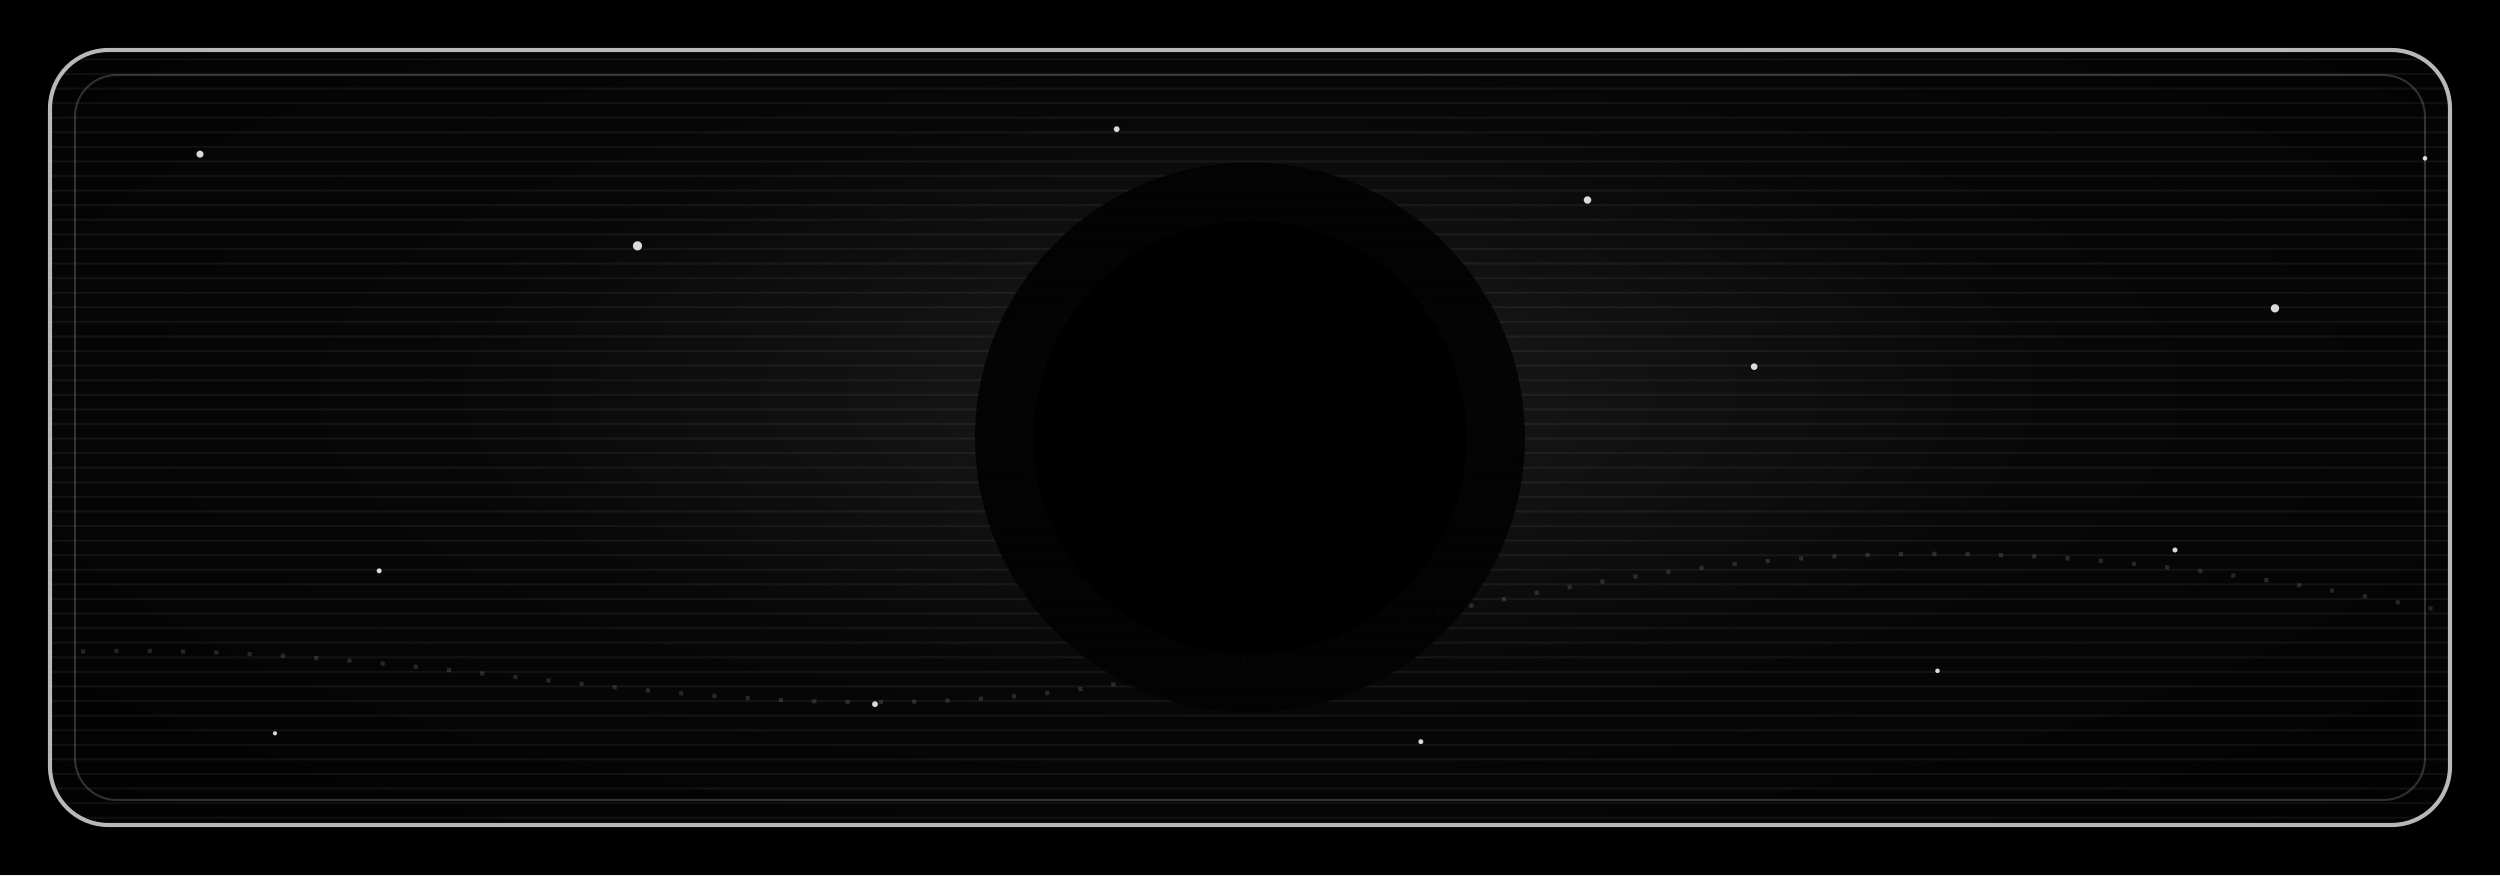
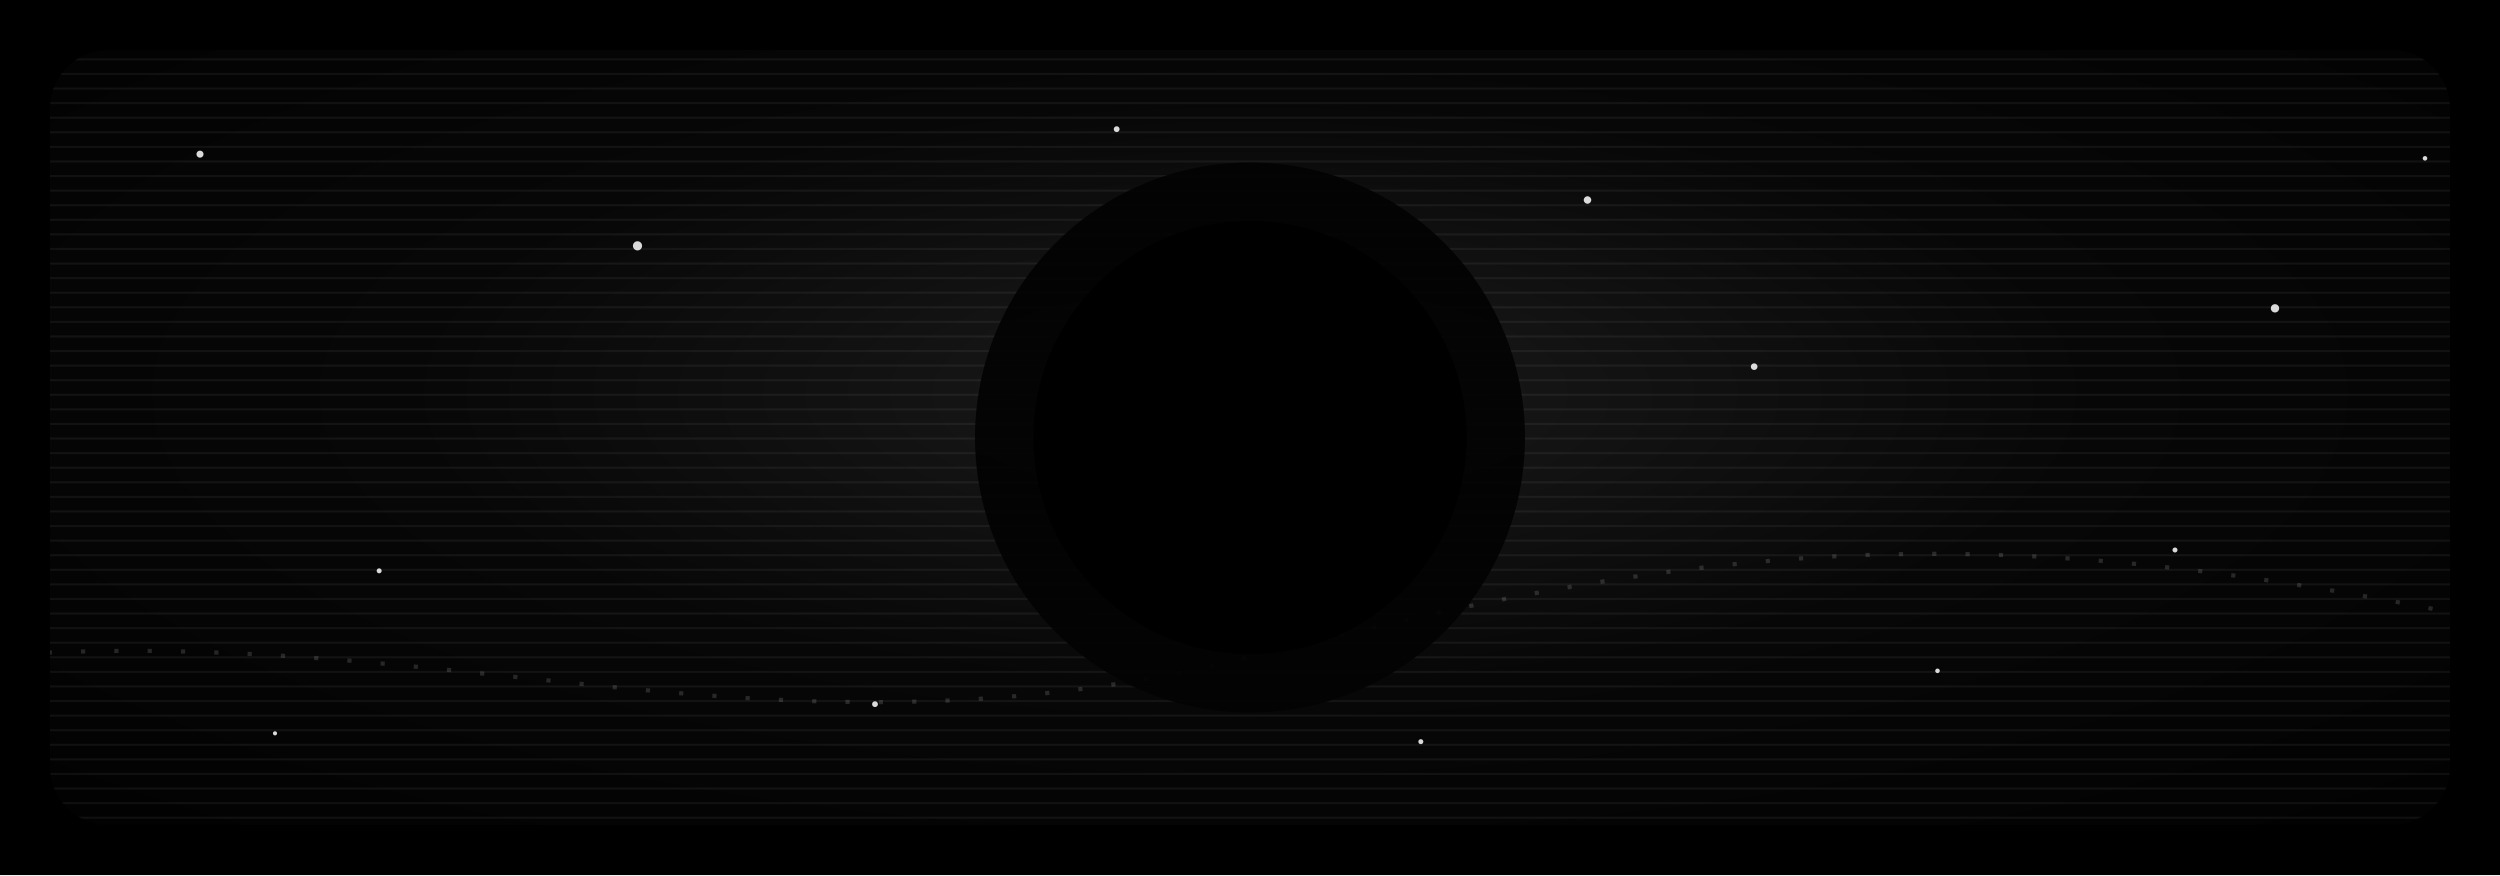
<svg xmlns="http://www.w3.org/2000/svg" width="1200" height="420" viewBox="0 0 1200 420" role="img" aria-labelledby="title desc">
  <defs>
    <radialGradient id="void" cx="50%" cy="45%" r="80%">
      <stop offset="0%" stop-color="#1b1b1b" />
      <stop offset="42%" stop-color="#070707" />
      <stop offset="100%" stop-color="#000000" />
    </radialGradient>
    <pattern id="scan" width="1" height="7" patternUnits="userSpaceOnUse">
      <rect width="1" height="1" fill="#ffffff" opacity="0.09" />
    </pattern>
    <clipPath id="frame">
      <rect x="24" y="24" width="1152" height="372" rx="28" />
    </clipPath>
  </defs>
  <rect width="1200" height="420" fill="#000" />
  <g clip-path="url(#frame)">
    <rect width="1200" height="420" fill="url(#void)" />
    <g opacity="0.85">
      <g>
        <animateTransform attributeName="transform" type="translate" values="0 0;-120 40;0 0" dur="28s" repeatCount="indefinite" />
        <circle cx="96" cy="74" r="1.7" fill="#fff">
          <animate attributeName="opacity" values="0.15;0.95;0.15" dur="3.4s" repeatCount="indefinite" />
        </circle>
        <circle cx="182" cy="274" r="1.2" fill="#fff">
          <animate attributeName="opacity" values="0.9;0.2;0.9" dur="2.7s" repeatCount="indefinite" />
        </circle>
        <circle cx="306" cy="118" r="2.2" fill="#fff">
          <animate attributeName="opacity" values="0.25;1;0.25" dur="4.2s" repeatCount="indefinite" />
        </circle>
        <circle cx="420" cy="338" r="1.4" fill="#fff">
          <animate attributeName="opacity" values="1;0.18;1" dur="3.1s" repeatCount="indefinite" />
        </circle>
        <circle cx="762" cy="96" r="1.8" fill="#fff">
          <animate attributeName="opacity" values="0.2;0.9;0.2" dur="3.8s" repeatCount="indefinite" />
        </circle>
        <circle cx="930" cy="322" r="1.1" fill="#fff">
          <animate attributeName="opacity" values="0.85;0.15;0.85" dur="2.9s" repeatCount="indefinite" />
        </circle>
        <circle cx="1092" cy="148" r="2" fill="#fff">
          <animate attributeName="opacity" values="0.18;0.95;0.18" dur="3.6s" repeatCount="indefinite" />
        </circle>
      </g>
      <g>
        <animateTransform attributeName="transform" type="translate" values="0 0;90 -22;0 0" dur="34s" repeatCount="indefinite" />
        <circle cx="132" cy="352" r="1" fill="#fff" />
        <circle cx="536" cy="62" r="1.4" fill="#fff" />
        <circle cx="682" cy="356" r="1.2" fill="#fff" />
        <circle cx="842" cy="176" r="1.6" fill="#fff" />
        <circle cx="1044" cy="264" r="1.2" fill="#fff" />
        <circle cx="1164" cy="76" r="1.1" fill="#fff" />
      </g>
    </g>
    <path d="M-120 330 C180 272, 338 382, 606 314 S1006 250,1320 326" fill="none" stroke="#fff" stroke-opacity="0.14" stroke-width="2" stroke-dasharray="2 14">
      <animate attributeName="stroke-dashoffset" values="0;-96" dur="9s" repeatCount="indefinite" />
    </path>
    <rect width="1200" height="420" fill="url(#scan)" opacity="0.55" />
    <rect x="0" y="-62" width="1200" height="42" fill="#fff" opacity="0.045">
      <animate attributeName="y" values="-62;430" dur="5.8s" repeatCount="indefinite" />
    </rect>
    <g>
      <circle cx="600" cy="210" r="132" fill="#020202" opacity="0.92">
        <animate attributeName="r" values="122;140;122" dur="6.2s" repeatCount="indefinite" />
        <animate attributeName="opacity" values="0.86;1;0.86" dur="6.2s" repeatCount="indefinite" />
      </circle>
      <circle cx="600" cy="210" r="104" fill="#000" opacity="1">
        <animate attributeName="r" values="96;110;96" dur="6.2s" repeatCount="indefinite" />
      </circle>
    </g>
  </g>
-   <rect x="24" y="24" width="1152" height="372" rx="28" fill="none" stroke="#fff" stroke-opacity="0.72" stroke-width="2" />
-   <rect x="36" y="36" width="1128" height="348" rx="20" fill="none" stroke="#fff" stroke-opacity="0.18" stroke-width="1" />
</svg>
